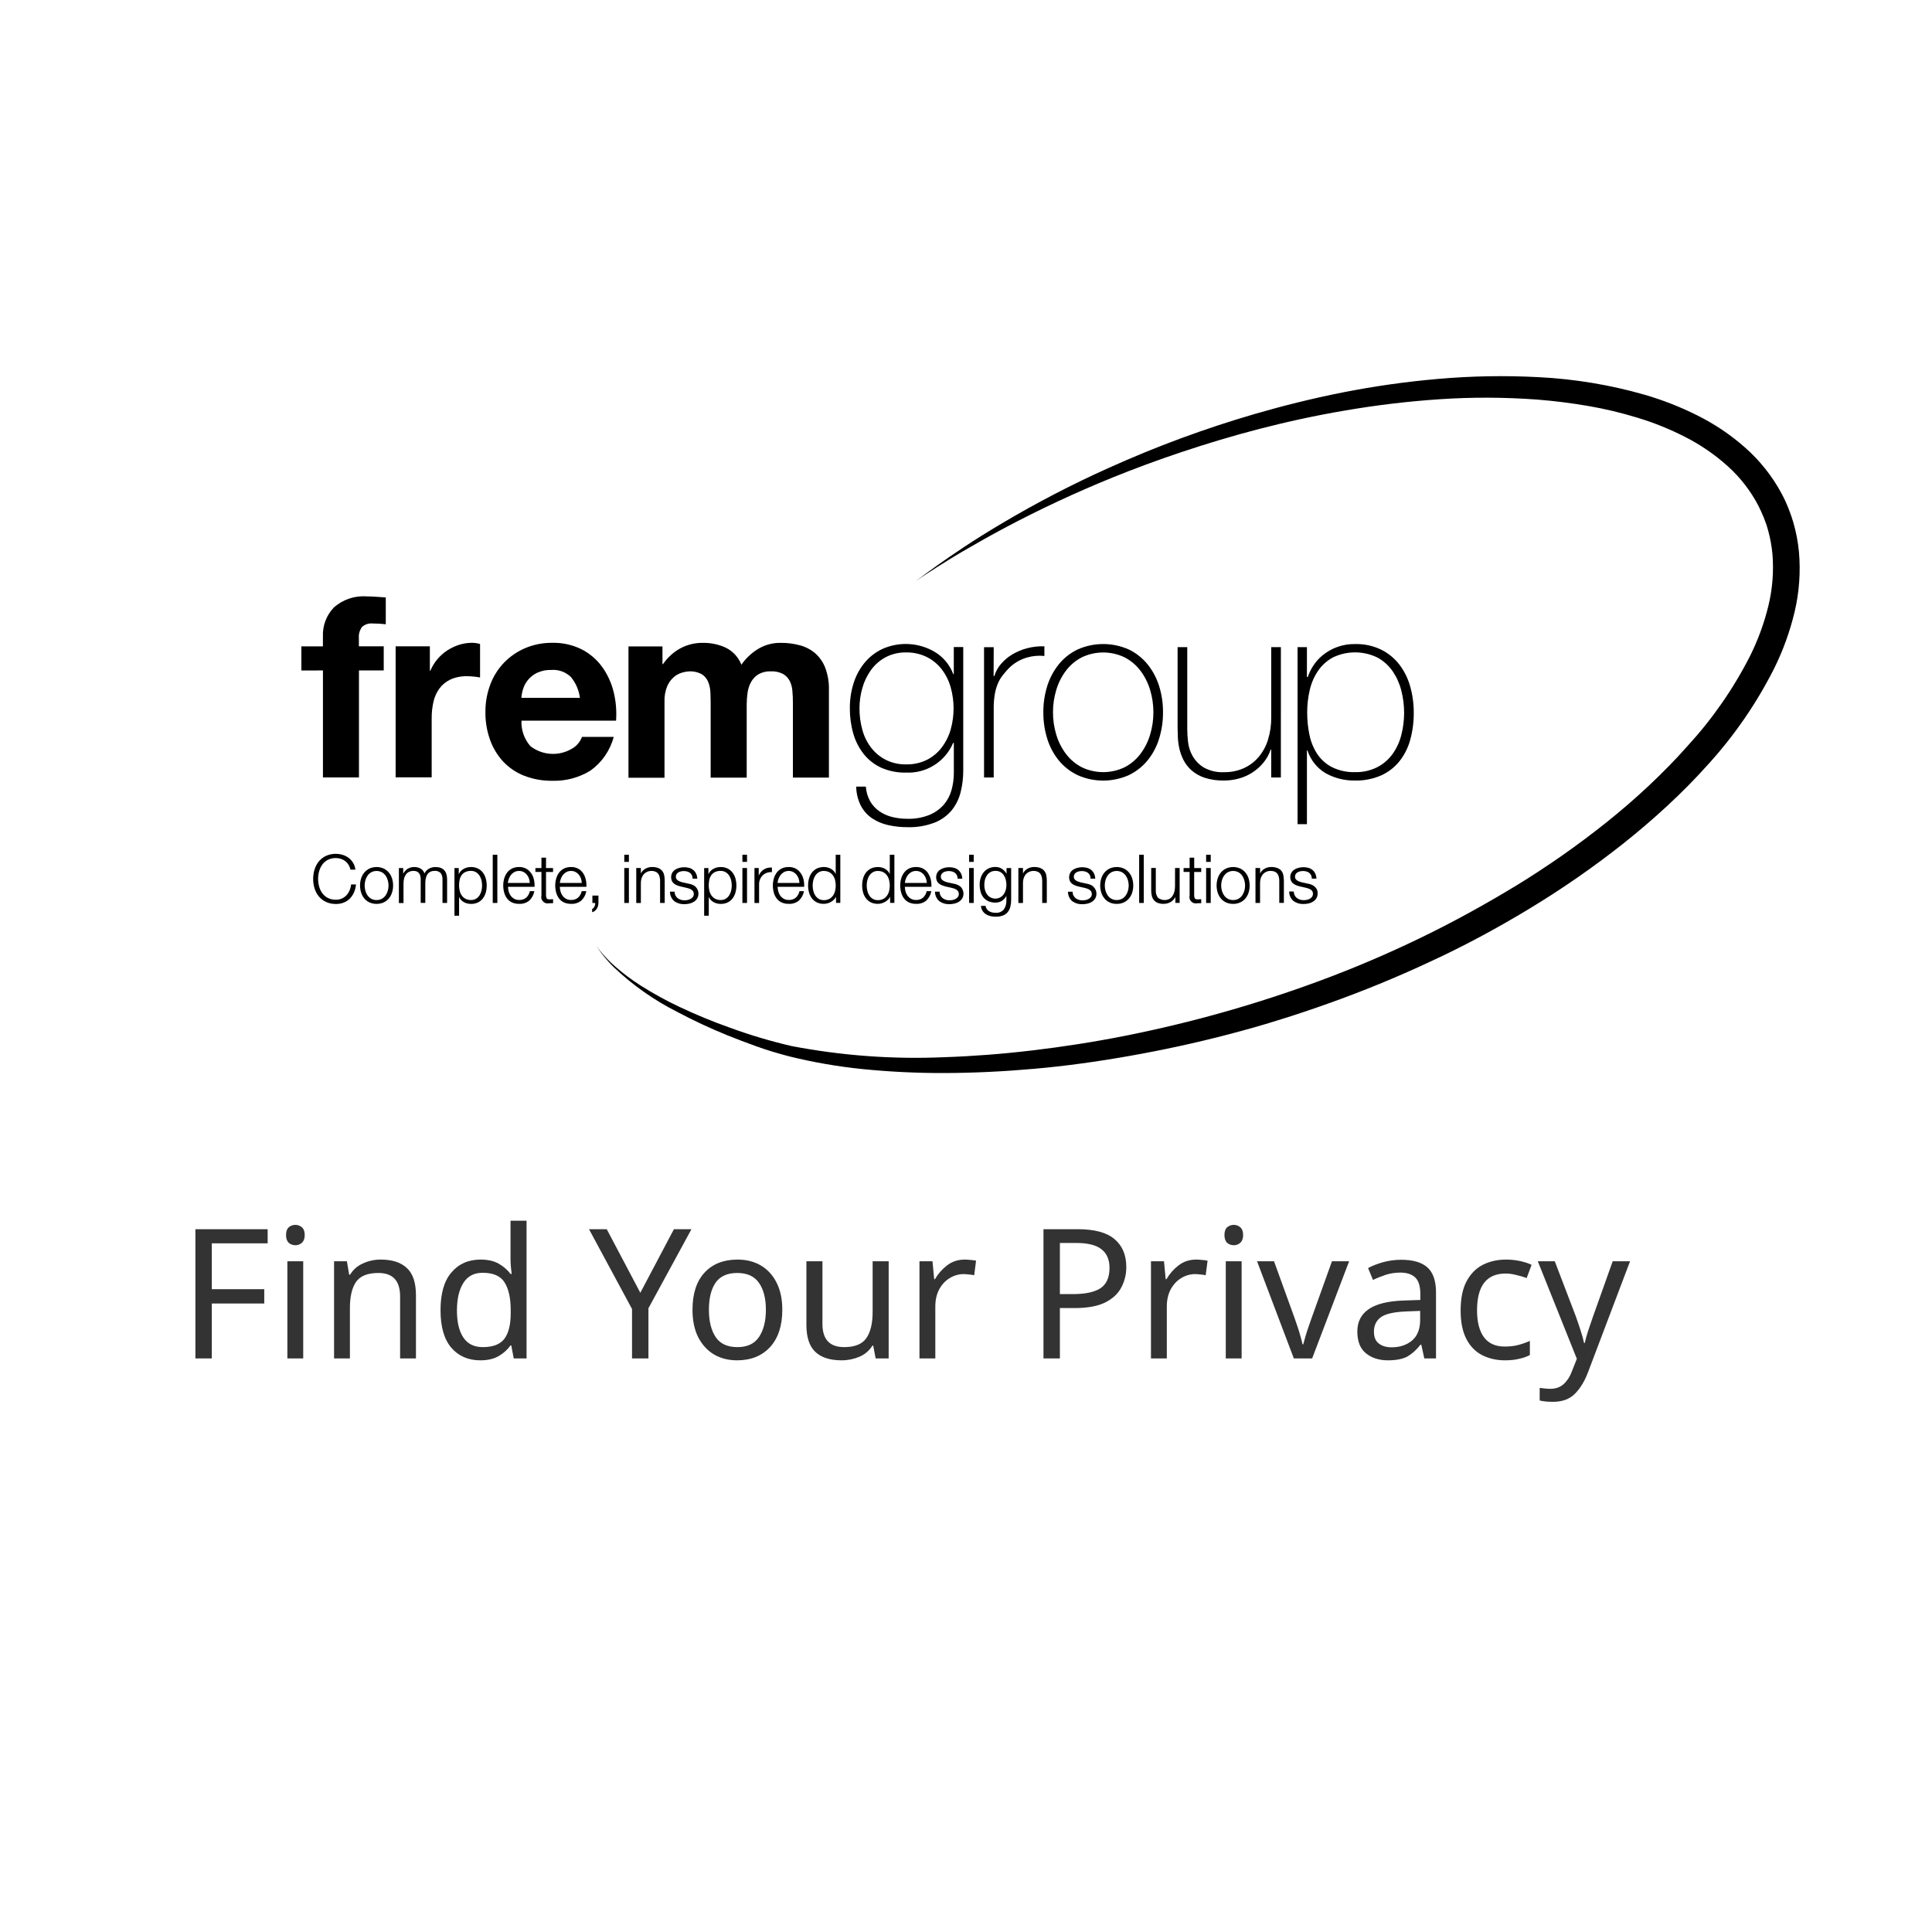
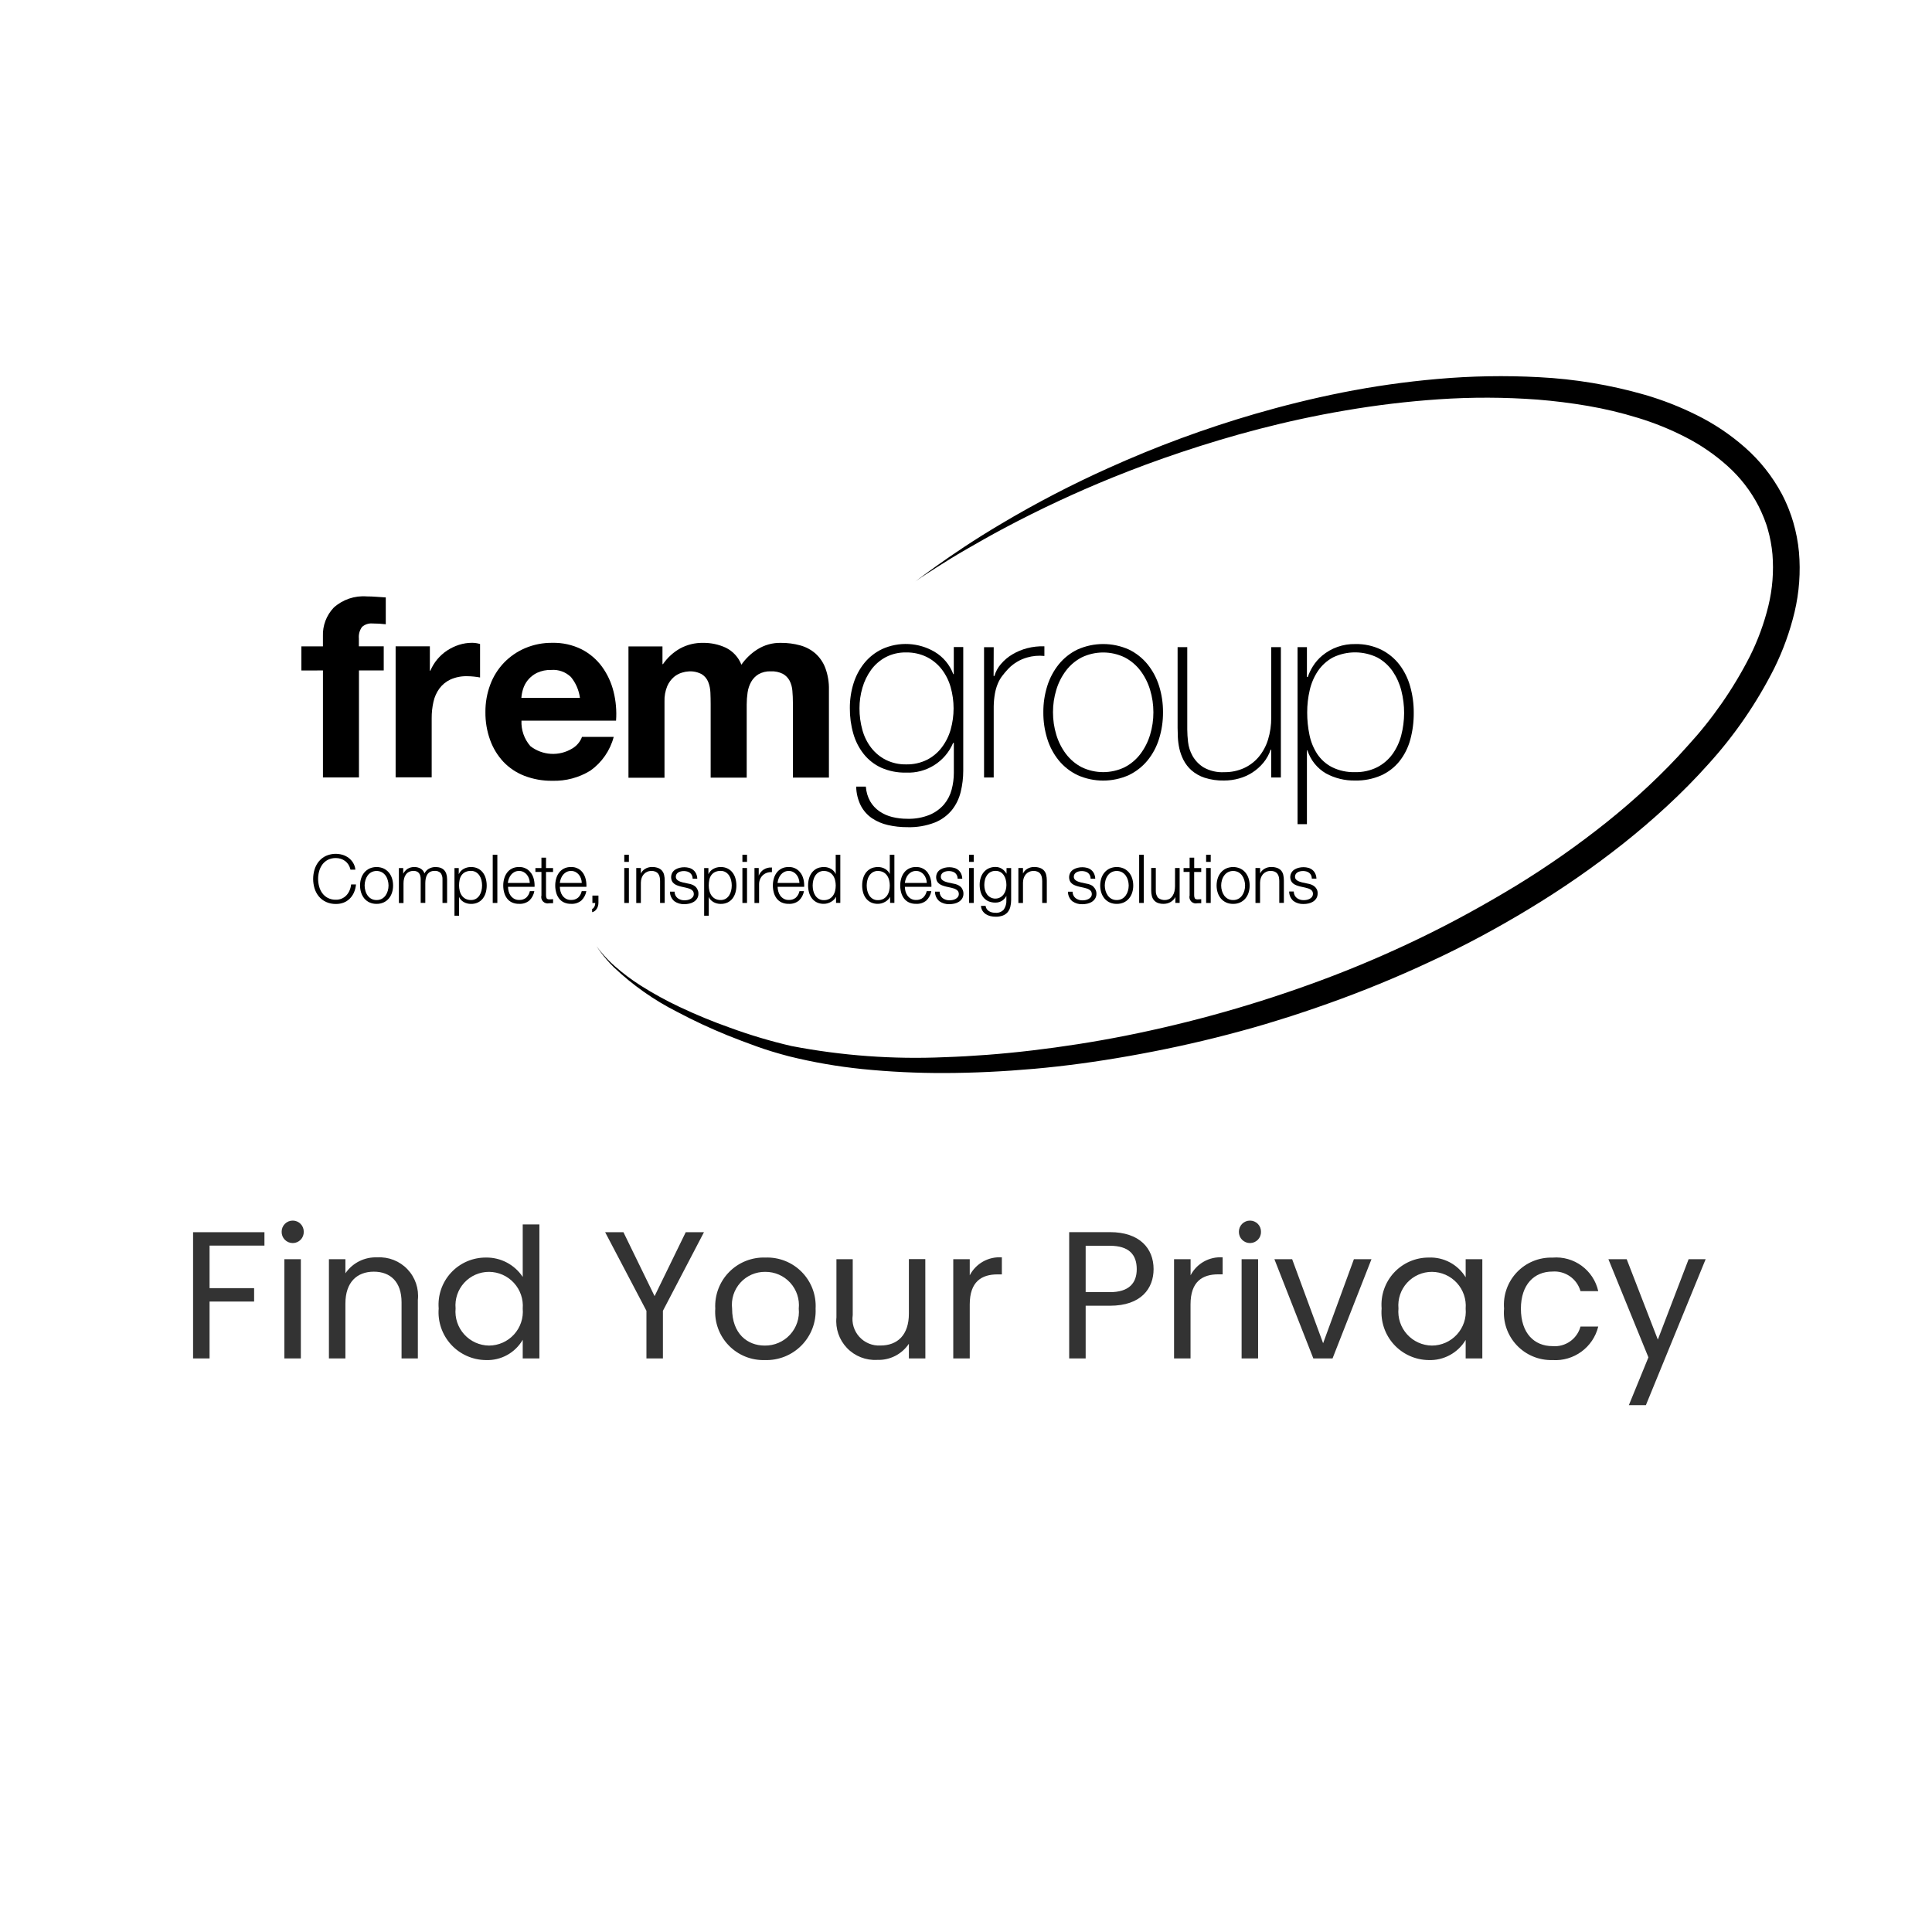
<svg xmlns="http://www.w3.org/2000/svg" width="160" height="160" viewBox="0 0 160 160">
  <g id="fremgroup" transform="translate(-9448 2986)">
    <rect id="Rectangle_456" data-name="Rectangle 456" width="160" height="160" transform="translate(9448 -2986)" fill="none" />
    <g id="Layer_1" transform="translate(9472.959 -2954.846)">
      <g id="Group_41" data-name="Group 41" transform="translate(0.972 39.554)">
        <path id="Path_27" data-name="Path 27" d="M29.8,271.488a1.648,1.648,0,0,1-.129.491,1.367,1.367,0,0,1-.258.4,1.156,1.156,0,0,1-.87.366,1.416,1.416,0,0,1-.669-.147,1.34,1.34,0,0,1-.458-.392,1.66,1.66,0,0,1-.263-.555,2.379,2.379,0,0,1,0-1.265,1.744,1.744,0,0,1,.263-.553,1.339,1.339,0,0,1,.458-.392,1.418,1.418,0,0,1,.669-.147,1.307,1.307,0,0,1,.409.065,1.21,1.21,0,0,1,.357.184,1.1,1.1,0,0,1,.274.3,1.276,1.276,0,0,1,.162.4v.013h.407v-.017a1.348,1.348,0,0,0-.189-.555,1.47,1.47,0,0,0-.371-.407,1.623,1.623,0,0,0-.493-.249,2,2,0,0,0-1.382.087,1.7,1.7,0,0,0-.591.46,1.984,1.984,0,0,0-.352.662,2.7,2.7,0,0,0,0,1.574,1.939,1.939,0,0,0,.352.659,1.712,1.712,0,0,0,.591.456,1.906,1.906,0,0,0,.826.171,1.751,1.751,0,0,0,.64-.112,1.5,1.5,0,0,0,.5-.323,1.648,1.648,0,0,0,.347-.5,2.152,2.152,0,0,0,.173-.664v-.017h-.4Z" transform="translate(-26.654 -268.942)" />
        <path id="Path_28" data-name="Path 28" d="M53.553,276.315a1.292,1.292,0,0,0-.43-.332,1.453,1.453,0,0,0-1.173,0,1.292,1.292,0,0,0-.43.332,1.422,1.422,0,0,0-.263.485,1.888,1.888,0,0,0-.089.589,1.938,1.938,0,0,0,.089.589,1.476,1.476,0,0,0,.263.485,1.243,1.243,0,0,0,.43.328,1.358,1.358,0,0,0,.586.12,1.379,1.379,0,0,0,.586-.12,1.242,1.242,0,0,0,.43-.328,1.421,1.421,0,0,0,.263-.485,1.89,1.89,0,0,0,.089-.589,1.94,1.94,0,0,0-.089-.589,1.449,1.449,0,0,0-.262-.485Zm-1.016,2.279a.88.88,0,0,1-.431-.1.946.946,0,0,1-.309-.273,1.215,1.215,0,0,1-.185-.388,1.6,1.6,0,0,1-.065-.442,1.553,1.553,0,0,1,.065-.442,1.25,1.25,0,0,1,.185-.388.931.931,0,0,1,.309-.273.953.953,0,0,1,.862,0,.965.965,0,0,1,.309.273,1.215,1.215,0,0,1,.185.388,1.614,1.614,0,0,1,.065.442,1.552,1.552,0,0,1-.065.442,1.249,1.249,0,0,1-.185.388.946.946,0,0,1-.309.273A.885.885,0,0,1,52.537,278.594Z" transform="translate(-47.281 -274.764)" />
        <path id="Path_29" data-name="Path 29" d="M74.482,275.86a1.1,1.1,0,0,0-.54.141.886.886,0,0,0-.366.392.688.688,0,0,0-.3-.392,1,1,0,0,0-.522-.141,1.034,1.034,0,0,0-.582.152,1.119,1.119,0,0,0-.355.4v-.466H71.46v2.894h.382V277.22a1.642,1.642,0,0,1,.049-.416.96.96,0,0,1,.151-.328.7.7,0,0,1,.259-.217.856.856,0,0,1,.379-.079.653.653,0,0,1,.276.054.457.457,0,0,1,.179.147.626.626,0,0,1,.1.222,1.162,1.162,0,0,1,.03.271v1.957h.382v-1.636a2.005,2.005,0,0,1,.036-.382.982.982,0,0,1,.122-.323.647.647,0,0,1,.233-.225.74.74,0,0,1,.369-.084.63.63,0,0,1,.517.181.84.84,0,0,1,.146.531v1.939h.382v-1.957C75.447,276.2,75.122,275.86,74.482,275.86Z" transform="translate(-64.356 -274.764)" />
        <path id="Path_30" data-name="Path 30" d="M102.852,276.318a1.2,1.2,0,0,0-.407-.334,1.261,1.261,0,0,0-.575-.123,1.212,1.212,0,0,0-.632.166.943.943,0,0,0-.383.427v-.509H100.5v3.948h.382v-1.557a.9.9,0,0,0,.141.227.942.942,0,0,0,.239.194,1.114,1.114,0,0,0,.293.119,1.26,1.26,0,0,0,.314.039,1.3,1.3,0,0,0,.575-.12,1.153,1.153,0,0,0,.407-.331,1.437,1.437,0,0,0,.241-.488,2.137,2.137,0,0,0,.078-.582,2.181,2.181,0,0,0-.078-.582A1.415,1.415,0,0,0,102.852,276.318Zm-.984,2.275a.941.941,0,0,1-.461-.106.916.916,0,0,1-.306-.276,1.163,1.163,0,0,1-.169-.388,1.864,1.864,0,0,1-.052-.438,2.288,2.288,0,0,1,.046-.463,1.024,1.024,0,0,1,.162-.382.844.844,0,0,1,.3-.259,1.041,1.041,0,0,1,.476-.1.792.792,0,0,1,.418.106.917.917,0,0,1,.287.276,1.213,1.213,0,0,1,.165.388,1.854,1.854,0,0,1,0,.875,1.213,1.213,0,0,1-.165.388.917.917,0,0,1-.287.276A.8.8,0,0,1,101.867,278.594Z" transform="translate(-88.794 -274.765)" />
        <rect id="Rectangle_445" data-name="Rectangle 445" width="0.382" height="3.992" transform="translate(14.875 0.079)" />
        <path id="Path_31" data-name="Path 31" d="M128.307,276.368a1.152,1.152,0,0,0-1-.509,1.267,1.267,0,0,0-.593.129,1.164,1.164,0,0,0-.407.348,1.5,1.5,0,0,0-.233.49,2.083,2.083,0,0,0-.076.56,2.178,2.178,0,0,0,.076.582,1.452,1.452,0,0,0,.233.488,1.1,1.1,0,0,0,.407.332,1.345,1.345,0,0,0,.593.12,1.228,1.228,0,0,0,.851-.271,1.418,1.418,0,0,0,.412-.763l0-.019H128.2v.013a1.034,1.034,0,0,1-.295.525.84.84,0,0,1-.588.194.806.806,0,0,1-.418-.1.952.952,0,0,1-.288-.258,1.061,1.061,0,0,1-.166-.358,1.555,1.555,0,0,1-.052-.371h2.2v-.016a2.263,2.263,0,0,0-.056-.595,1.517,1.517,0,0,0-.222-.517Zm-1-.184a.8.8,0,0,1,.369.084.871.871,0,0,1,.277.224,1.015,1.015,0,0,1,.178.323,1.258,1.258,0,0,1,.065.361h-1.818a1.556,1.556,0,0,1,.089-.358,1.15,1.15,0,0,1,.183-.323.905.905,0,0,1,.277-.224.824.824,0,0,1,.377-.087Z" transform="translate(-110.253 -274.764)" />
        <path id="Path_32" data-name="Path 32" d="M143.681,270.96H143.3v.861h-.5v.323h.5v1.939a.532.532,0,0,0,.637.655,1.281,1.281,0,0,0,.157-.006,1.219,1.219,0,0,1,.154,0h.016V274.4h-.017a2.662,2.662,0,0,1-.3.017c-.119-.006-.194-.039-.222-.1a.614.614,0,0,1-.046-.258v-1.914h.582v-.323h-.582Z" transform="translate(-124.391 -270.641)" />
        <path id="Path_33" data-name="Path 33" d="M155.477,276.368a1.152,1.152,0,0,0-1-.509,1.266,1.266,0,0,0-.593.129,1.162,1.162,0,0,0-.407.348,1.5,1.5,0,0,0-.233.49,2.079,2.079,0,0,0-.076.56,2.182,2.182,0,0,0,.076.582,1.45,1.45,0,0,0,.233.488,1.1,1.1,0,0,0,.407.332,1.344,1.344,0,0,0,.593.12,1.228,1.228,0,0,0,.851-.271,1.419,1.419,0,0,0,.412-.763l0-.019h-.382v.013a1.034,1.034,0,0,1-.295.525.84.84,0,0,1-.588.194.806.806,0,0,1-.418-.1.953.953,0,0,1-.288-.258,1.063,1.063,0,0,1-.166-.358,1.56,1.56,0,0,1-.052-.371h2.2v-.016a2.258,2.258,0,0,0-.055-.595A1.583,1.583,0,0,0,155.477,276.368Zm-1-.184a.8.8,0,0,1,.369.084.871.871,0,0,1,.277.224,1.016,1.016,0,0,1,.178.323,1.258,1.258,0,0,1,.065.361h-1.818a1.56,1.56,0,0,1,.089-.358,1.152,1.152,0,0,1,.184-.323.905.905,0,0,1,.277-.224.82.82,0,0,1,.38-.087Z" transform="translate(-133.117 -274.764)" />
        <path id="Path_34" data-name="Path 34" d="M172.488,291.36h.234a.58.58,0,0,1-.01.123.655.655,0,0,1-.046.152.621.621,0,0,1-.081.133.233.233,0,0,1-.109.078h-.011v.271l.021,0a.584.584,0,0,0,.22-.114.721.721,0,0,0,.155-.184.865.865,0,0,0,.094-.227,1,1,0,0,0,.032-.246v-.6h-.5v.618Z" transform="translate(-149.358 -287.286)" />
        <rect id="Rectangle_446" data-name="Rectangle 446" width="0.382" height="2.894" transform="translate(25.769 1.177)" />
        <rect id="Rectangle_447" data-name="Rectangle 447" width="0.382" height="0.591" transform="translate(25.769 0.079)" />
        <path id="Path_35" data-name="Path 35" d="M197.641,276.152a.812.812,0,0,0-.332-.224,1.431,1.431,0,0,0-.507-.079,1.067,1.067,0,0,0-.569.16.868.868,0,0,0-.343.381v-.456h-.382v2.894h.382v-1.685a1.273,1.273,0,0,1,.065-.388.936.936,0,0,1,.175-.306.809.809,0,0,1,.273-.2.87.87,0,0,1,.368-.073.819.819,0,0,1,.346.065.552.552,0,0,1,.218.178.729.729,0,0,1,.114.268,1.615,1.615,0,0,1,.033.337v1.8h.382v-1.857a1.977,1.977,0,0,0-.05-.464.828.828,0,0,0-.176-.351Z" transform="translate(-168.747 -274.756)" />
        <path id="Path_36" data-name="Path 36" d="M215.23,277.5a1.018,1.018,0,0,0-.265-.155,1.3,1.3,0,0,0-.3-.081l-.466-.1c-.059-.014-.124-.035-.194-.059a.917.917,0,0,1-.19-.09.493.493,0,0,1-.143-.129.315.315,0,0,1-.056-.187.4.4,0,0,1,.059-.225.461.461,0,0,1,.155-.147.7.7,0,0,1,.214-.081,1.089,1.089,0,0,1,.512.011.673.673,0,0,1,.23.111.549.549,0,0,1,.158.194.64.64,0,0,1,.065.274v.016h.382v-.016a1.04,1.04,0,0,0-.1-.41.871.871,0,0,0-.228-.293.916.916,0,0,0-.333-.174,1.581,1.581,0,0,0-.791-.011,1.208,1.208,0,0,0-.352.141.778.778,0,0,0-.259.255.793.793,0,0,0-.036.7.607.607,0,0,0,.172.215.961.961,0,0,0,.259.146,2.507,2.507,0,0,0,.318.1l.449.1q.116.028.228.065a.85.85,0,0,1,.2.1.437.437,0,0,1,.136.14.385.385,0,0,1,.05.206.4.4,0,0,1-.071.242.573.573,0,0,1-.187.165.842.842,0,0,1-.247.092,1.359,1.359,0,0,1-.259.027.925.925,0,0,1-.575-.178.68.68,0,0,1-.252-.523v-.014h-.382v.017a1.034,1.034,0,0,0,.364.776,1.339,1.339,0,0,0,.827.242,1.917,1.917,0,0,0,.409-.045,1.147,1.147,0,0,0,.374-.149.875.875,0,0,0,.274-.271.736.736,0,0,0,.108-.406.712.712,0,0,0-.074-.334A.671.671,0,0,0,215.23,277.5Z" transform="translate(-183.578 -274.791)" />
        <path id="Path_37" data-name="Path 37" d="M233.322,276.318a1.2,1.2,0,0,0-.407-.334,1.261,1.261,0,0,0-.575-.123,1.212,1.212,0,0,0-.632.166.945.945,0,0,0-.383.427v-.509h-.353v3.948h.382v-1.557a.894.894,0,0,0,.141.227.943.943,0,0,0,.239.194,1.116,1.116,0,0,0,.293.119,1.26,1.26,0,0,0,.314.039,1.3,1.3,0,0,0,.575-.12,1.15,1.15,0,0,0,.407-.331,1.431,1.431,0,0,0,.241-.488,2.141,2.141,0,0,0,.078-.582,2.178,2.178,0,0,0-.078-.582A1.415,1.415,0,0,0,233.322,276.318Zm-.982,2.275a.941.941,0,0,1-.461-.106.918.918,0,0,1-.306-.276,1.169,1.169,0,0,1-.169-.388,1.862,1.862,0,0,1-.052-.438,2.287,2.287,0,0,1,.046-.463,1.024,1.024,0,0,1,.161-.382.843.843,0,0,1,.3-.259,1.041,1.041,0,0,1,.476-.1.792.792,0,0,1,.418.106.915.915,0,0,1,.287.276,1.214,1.214,0,0,1,.165.388,1.853,1.853,0,0,1,0,.875,1.213,1.213,0,0,1-.165.388.915.915,0,0,1-.287.276A.8.8,0,0,1,232.34,278.594Z" transform="translate(-198.588 -274.765)" />
        <rect id="Rectangle_448" data-name="Rectangle 448" width="0.382" height="0.591" transform="translate(35.552 0.079)" />
        <rect id="Rectangle_449" data-name="Rectangle 449" width="0.382" height="2.894" transform="translate(35.552 1.177)" />
        <path id="Path_38" data-name="Path 38" d="M258.033,276.3a1.105,1.105,0,0,0-.4.5v-.632h-.353v2.894h.382v-1.541a1.085,1.085,0,0,1,.076-.412.945.945,0,0,1,.545-.536,1.053,1.053,0,0,1,.426-.065h.016v-.382h-.016a1.089,1.089,0,0,0-.677.176Z" transform="translate(-220.729 -274.99)" />
        <path id="Path_39" data-name="Path 39" d="M269.207,276.368a1.152,1.152,0,0,0-1-.509,1.268,1.268,0,0,0-.593.129,1.164,1.164,0,0,0-.407.348,1.506,1.506,0,0,0-.233.49,2.087,2.087,0,0,0-.076.56,2.178,2.178,0,0,0,.076.582,1.45,1.45,0,0,0,.233.488,1.1,1.1,0,0,0,.407.332,1.344,1.344,0,0,0,.593.12,1.228,1.228,0,0,0,.851-.271,1.418,1.418,0,0,0,.412-.763l0-.019H269.1v.013a1.034,1.034,0,0,1-.295.525.84.84,0,0,1-.588.194.807.807,0,0,1-.418-.1.952.952,0,0,1-.288-.258,1.059,1.059,0,0,1-.166-.358,1.545,1.545,0,0,1-.052-.371h2.2v-.016a2.249,2.249,0,0,0-.056-.595,1.515,1.515,0,0,0-.224-.518Zm-1-.184a.8.8,0,0,1,.369.084.872.872,0,0,1,.277.224,1.016,1.016,0,0,1,.178.323,1.251,1.251,0,0,1,.068.361h-1.815a1.564,1.564,0,0,1,.089-.358,1.148,1.148,0,0,1,.184-.323.9.9,0,0,1,.277-.224.816.816,0,0,1,.374-.087Z" transform="translate(-228.824 -274.764)" />
        <path id="Path_40" data-name="Path 40" d="M287.588,271.052a.894.894,0,0,0-.141-.227,1,1,0,0,0-.239-.2,1.061,1.061,0,0,0-.29-.12,1.357,1.357,0,0,0-.893.084,1.2,1.2,0,0,0-.407.334,1.437,1.437,0,0,0-.241.488,2.14,2.14,0,0,0-.078.582,2.21,2.21,0,0,0,.078.582,1.437,1.437,0,0,0,.241.488,1.154,1.154,0,0,0,.407.332,1.282,1.282,0,0,0,.575.12,1.158,1.158,0,0,0,.317-.045,1.336,1.336,0,0,0,.3-.129,1.094,1.094,0,0,0,.25-.2.837.837,0,0,0,.147-.215v.509h.354V269.45h-.382Zm-.987-.258a.941.941,0,0,1,.461.106.915.915,0,0,1,.306.276,1.161,1.161,0,0,1,.169.388,1.858,1.858,0,0,1,0,.875,1.151,1.151,0,0,1-.169.388.917.917,0,0,1-.306.276.936.936,0,0,1-.461.106.793.793,0,0,1-.418-.106.917.917,0,0,1-.287-.276,1.219,1.219,0,0,1-.165-.388,1.863,1.863,0,0,1,0-.875,1.229,1.229,0,0,1,.165-.388.914.914,0,0,1,.287-.276.807.807,0,0,1,.418-.109Z" transform="translate(-244.308 -269.371)" />
        <path id="Path_41" data-name="Path 41" d="M315.838,271.052a.9.9,0,0,0-.141-.227,1,1,0,0,0-.239-.2,1.056,1.056,0,0,0-.29-.12,1.357,1.357,0,0,0-.892.084,1.2,1.2,0,0,0-.407.334,1.435,1.435,0,0,0-.241.488,2.124,2.124,0,0,0-.077.582,2.2,2.2,0,0,0,.077.582,1.435,1.435,0,0,0,.241.488,1.151,1.151,0,0,0,.407.332,1.282,1.282,0,0,0,.575.12,1.158,1.158,0,0,0,.317-.045,1.332,1.332,0,0,0,.3-.129,1.091,1.091,0,0,0,.25-.2.841.841,0,0,0,.147-.215v.509h.354V269.45h-.382v1.6Zm-.989-.258a.941.941,0,0,1,.462.106.915.915,0,0,1,.305.276,1.158,1.158,0,0,1,.17.388,1.863,1.863,0,0,1,0,.875,1.148,1.148,0,0,1-.17.388.916.916,0,0,1-.305.276.937.937,0,0,1-.462.106.793.793,0,0,1-.418-.106.919.919,0,0,1-.287-.276,1.219,1.219,0,0,1-.165-.388,1.859,1.859,0,0,1,0-.875,1.225,1.225,0,0,1,.165-.388.919.919,0,0,1,.287-.276.807.807,0,0,1,.418-.109Z" transform="translate(-268.081 -269.371)" />
        <path id="Path_42" data-name="Path 42" d="M335.767,276.368a1.152,1.152,0,0,0-1-.509,1.267,1.267,0,0,0-.593.129,1.164,1.164,0,0,0-.407.348,1.51,1.51,0,0,0-.233.49,2.087,2.087,0,0,0-.076.56,2.179,2.179,0,0,0,.076.582,1.461,1.461,0,0,0,.233.488,1.1,1.1,0,0,0,.407.332,1.345,1.345,0,0,0,.593.12,1.228,1.228,0,0,0,.851-.271,1.418,1.418,0,0,0,.412-.763l0-.019h-.382v.013a1.032,1.032,0,0,1-.295.525.839.839,0,0,1-.588.194.807.807,0,0,1-.418-.1.955.955,0,0,1-.288-.258,1.059,1.059,0,0,1-.166-.358,1.554,1.554,0,0,1-.052-.371h2.2v-.016a2.257,2.257,0,0,0-.055-.595,1.522,1.522,0,0,0-.226-.517Zm-1-.184a.8.8,0,0,1,.369.084.873.873,0,0,1,.277.224,1.013,1.013,0,0,1,.178.323,1.251,1.251,0,0,1,.068.361h-1.818a1.555,1.555,0,0,1,.089-.358,1.155,1.155,0,0,1,.183-.323.908.908,0,0,1,.277-.224A.814.814,0,0,1,334.771,276.185Z" transform="translate(-284.836 -274.764)" />
        <path id="Path_43" data-name="Path 43" d="M353.71,277.5a1.016,1.016,0,0,0-.265-.155,1.292,1.292,0,0,0-.3-.081l-.466-.1c-.059-.014-.123-.035-.194-.059a.921.921,0,0,1-.19-.09.491.491,0,0,1-.143-.129.314.314,0,0,1-.056-.187.4.4,0,0,1,.059-.225.46.46,0,0,1,.155-.147.7.7,0,0,1,.214-.081,1.089,1.089,0,0,1,.512.011.674.674,0,0,1,.23.111.553.553,0,0,1,.158.194.644.644,0,0,1,.065.274v.016h.382v-.016a1.047,1.047,0,0,0-.1-.41.872.872,0,0,0-.228-.293.918.918,0,0,0-.333-.174,1.583,1.583,0,0,0-.791-.011,1.211,1.211,0,0,0-.351.141.783.783,0,0,0-.259.255.793.793,0,0,0-.036.7.6.6,0,0,0,.173.215.954.954,0,0,0,.258.146,2.509,2.509,0,0,0,.318.1l.449.1q.116.028.228.065a.839.839,0,0,1,.2.1.442.442,0,0,1,.137.14.391.391,0,0,1,.05.206.4.4,0,0,1-.071.242.571.571,0,0,1-.187.165.84.84,0,0,1-.248.092,1.356,1.356,0,0,1-.258.027.924.924,0,0,1-.575-.178.679.679,0,0,1-.252-.523v-.014h-.382v.017a1.034,1.034,0,0,0,.364.776,1.339,1.339,0,0,0,.827.242,1.92,1.92,0,0,0,.409-.045,1.148,1.148,0,0,0,.374-.149.882.882,0,0,0,.274-.271.74.74,0,0,0,.108-.406.715.715,0,0,0-.074-.334A.655.655,0,0,0,353.71,277.5Z" transform="translate(-300.112 -274.791)" />
        <rect id="Rectangle_450" data-name="Rectangle 450" width="0.382" height="2.894" transform="translate(54.327 1.177)" />
        <rect id="Rectangle_451" data-name="Rectangle 451" width="0.382" height="0.591" transform="translate(54.327 0.079)" />
        <path id="Path_44" data-name="Path 44" d="M377.165,276.4a.9.9,0,0,0-.125-.184,1.136,1.136,0,0,0-.211-.189,1,1,0,0,0-.258-.129,1.017,1.017,0,0,0-.308-.045,1.289,1.289,0,0,0-.56.116,1.171,1.171,0,0,0-.41.315,1.392,1.392,0,0,0-.252.466,1.821,1.821,0,0,0-.087.563,2.193,2.193,0,0,0,.073.582,1.272,1.272,0,0,0,.233.474,1.125,1.125,0,0,0,.407.319,1.415,1.415,0,0,0,.595.116.986.986,0,0,0,.561-.163,1.024,1.024,0,0,0,.343-.395v.342a1.271,1.271,0,0,1-.212.789.828.828,0,0,1-.693.271,1.253,1.253,0,0,1-.279-.03.873.873,0,0,1-.247-.1.61.61,0,0,1-.189-.171.6.6,0,0,1-.1-.259v-.013h-.381v.017a.825.825,0,0,0,.129.4.945.945,0,0,0,.276.274,1.2,1.2,0,0,0,.374.157,1.8,1.8,0,0,0,.425.05,1.642,1.642,0,0,0,.6-.095.98.98,0,0,0,.4-.276,1.115,1.115,0,0,0,.222-.439,2.224,2.224,0,0,0,.07-.575v-2.645h-.382v.452Zm-.9,2.074a.845.845,0,0,1-.414-.1.882.882,0,0,1-.288-.25,1.071,1.071,0,0,1-.169-.358,1.605,1.605,0,0,1-.056-.417,1.786,1.786,0,0,1,.052-.431,1.115,1.115,0,0,1,.166-.374.887.887,0,0,1,.288-.265.832.832,0,0,1,.42-.1.8.8,0,0,1,.417.1.853.853,0,0,1,.281.273,1.212,1.212,0,0,1,.158.377,1.808,1.808,0,0,1,.049.418,1.536,1.536,0,0,1-.057.417,1.1,1.1,0,0,1-.172.358.9.9,0,0,1-.284.25.8.8,0,0,1-.392.1Z" transform="translate(-319.753 -274.763)" />
        <path id="Path_45" data-name="Path 45" d="M397.321,276.152a.811.811,0,0,0-.331-.224,1.432,1.432,0,0,0-.507-.079,1.067,1.067,0,0,0-.569.16.87.87,0,0,0-.342.381v-.456h-.382v2.894h.382v-1.685a1.262,1.262,0,0,1,.065-.388.938.938,0,0,1,.174-.306.81.81,0,0,1,.273-.2.87.87,0,0,1,.367-.073.819.819,0,0,1,.346.065.55.55,0,0,1,.219.178.724.724,0,0,1,.115.27,1.61,1.61,0,0,1,.033.337v1.8h.381v-1.857a2,2,0,0,0-.05-.465.819.819,0,0,0-.175-.352Z" transform="translate(-336.784 -274.756)" />
        <path id="Path_46" data-name="Path 46" d="M423.229,277.5a1,1,0,0,0-.265-.155,1.291,1.291,0,0,0-.3-.081l-.466-.1a2.014,2.014,0,0,1-.194-.059.932.932,0,0,1-.194-.09.493.493,0,0,1-.143-.129.316.316,0,0,1-.056-.187.419.419,0,0,1,.059-.225.481.481,0,0,1,.155-.147.694.694,0,0,1,.214-.081,1.088,1.088,0,0,1,.512.011.673.673,0,0,1,.23.111.549.549,0,0,1,.158.194.642.642,0,0,1,.065.274v.016h.382v-.016a1.081,1.081,0,0,0-.1-.41.869.869,0,0,0-.228-.293.916.916,0,0,0-.333-.174,1.582,1.582,0,0,0-.791-.011,1.21,1.21,0,0,0-.351.141.775.775,0,0,0-.259.259.792.792,0,0,0-.036.7.607.607,0,0,0,.172.215.961.961,0,0,0,.259.146,2.326,2.326,0,0,0,.318.1l.449.1c.078.019.153.04.228.065a.84.84,0,0,1,.2.1.418.418,0,0,1,.136.14.389.389,0,0,1,.051.206.4.4,0,0,1-.071.242.569.569,0,0,1-.187.165.837.837,0,0,1-.247.092,1.359,1.359,0,0,1-.259.027.924.924,0,0,1-.575-.178.68.68,0,0,1-.253-.523v-.014h-.382v.017a1.033,1.033,0,0,0,.365.776,1.338,1.338,0,0,0,.827.242,1.924,1.924,0,0,0,.409-.045,1.149,1.149,0,0,0,.374-.149.876.876,0,0,0,.274-.271.74.74,0,0,0,.108-.406.715.715,0,0,0-.075-.334.655.655,0,0,0-.186-.246Z" transform="translate(-358.614 -274.791)" />
        <path id="Path_47" data-name="Path 47" d="M440.345,276.315a1.3,1.3,0,0,0-.43-.332,1.453,1.453,0,0,0-1.173,0,1.292,1.292,0,0,0-.43.332,1.422,1.422,0,0,0-.263.485,1.974,1.974,0,0,0,0,1.179,1.455,1.455,0,0,0,.263.485,1.244,1.244,0,0,0,.43.328,1.357,1.357,0,0,0,.586.12,1.379,1.379,0,0,0,.586-.12,1.24,1.24,0,0,0,.43-.328,1.415,1.415,0,0,0,.263-.485,1.886,1.886,0,0,0,.089-.589,1.944,1.944,0,0,0-.089-.589A1.428,1.428,0,0,0,440.345,276.315Zm-1.016,2.279a.88.88,0,0,1-.431-.1.946.946,0,0,1-.309-.273,1.264,1.264,0,0,1-.187-.388,1.617,1.617,0,0,1-.064-.442,1.559,1.559,0,0,1,.064-.442,1.223,1.223,0,0,1,.187-.388.926.926,0,0,1,.309-.273.953.953,0,0,1,.862,0,.965.965,0,0,1,.309.273,1.253,1.253,0,0,1,.186.388,1.619,1.619,0,0,1,.065.442,1.561,1.561,0,0,1-.065.442,1.253,1.253,0,0,1-.186.388.934.934,0,0,1-.309.273A.884.884,0,0,1,439.329,278.594Z" transform="translate(-372.776 -274.764)" />
        <rect id="Rectangle_452" data-name="Rectangle 452" width="0.381" height="3.992" transform="translate(68.41 0.079)" />
        <path id="Path_48" data-name="Path 48" d="M466.566,277.9a1.87,1.87,0,0,1-.049.42,1.163,1.163,0,0,1-.154.364.812.812,0,0,1-.258.253.889.889,0,0,1-.954-.1.92.92,0,0,1-.176-.582v-1.879h-.381v1.874a1.772,1.772,0,0,0,.056.459.886.886,0,0,0,.178.344.806.806,0,0,0,.317.218,1.286,1.286,0,0,0,.469.076,1.163,1.163,0,0,0,.593-.155,1.015,1.015,0,0,0,.388-.41v.487h.354v-2.892h-.381Z" transform="translate(-395.187 -275.202)" />
        <path id="Path_49" data-name="Path 49" d="M482.419,270.96h-.381v.861h-.5v.323h.5v1.939a.532.532,0,0,0,.637.655,1.28,1.28,0,0,0,.157-.006,1.22,1.22,0,0,1,.154,0H483V274.4h-.017a2.663,2.663,0,0,1-.3.017c-.119-.006-.194-.041-.222-.1a.616.616,0,0,1-.046-.258v-1.914H483v-.323h-.582v-.859Z" transform="translate(-409.45 -270.641)" />
        <rect id="Rectangle_453" data-name="Rectangle 453" width="0.381" height="2.894" transform="translate(73.955 1.177)" />
        <rect id="Rectangle_454" data-name="Rectangle 454" width="0.381" height="0.591" transform="translate(73.955 0.079)" />
        <path id="Path_50" data-name="Path 50" d="M501.2,276.315a1.29,1.29,0,0,0-.43-.332,1.452,1.452,0,0,0-1.173,0,1.292,1.292,0,0,0-.43.332,1.421,1.421,0,0,0-.263.485,1.968,1.968,0,0,0,0,1.179,1.447,1.447,0,0,0,.263.485,1.243,1.243,0,0,0,.43.328,1.357,1.357,0,0,0,.586.12,1.379,1.379,0,0,0,.586-.12,1.24,1.24,0,0,0,.43-.328,1.423,1.423,0,0,0,.263-.485,1.886,1.886,0,0,0,.088-.589,1.921,1.921,0,0,0-.088-.589,1.482,1.482,0,0,0-.262-.485Zm-1.017,2.279a.88.88,0,0,1-.431-.1.941.941,0,0,1-.309-.273,1.246,1.246,0,0,1-.187-.388,1.6,1.6,0,0,1-.064-.442,1.546,1.546,0,0,1,.064-.442,1.216,1.216,0,0,1,.187-.388.929.929,0,0,1,.309-.273.954.954,0,0,1,.862,0,.964.964,0,0,1,.309.273,1.25,1.25,0,0,1,.185.388,1.6,1.6,0,0,1,.065.442,1.56,1.56,0,0,1-.064.442,1.261,1.261,0,0,1-.186.388.933.933,0,0,1-.309.273A.876.876,0,0,1,500.187,278.594Z" transform="translate(-423.991 -274.764)" />
        <path id="Path_51" data-name="Path 51" d="M521.233,276.152a.815.815,0,0,0-.332-.224,1.431,1.431,0,0,0-.507-.079,1.069,1.069,0,0,0-.569.16.871.871,0,0,0-.342.379v-.456H519.1v2.894h.38v-1.685a1.275,1.275,0,0,1,.065-.388.936.936,0,0,1,.174-.306.81.81,0,0,1,.273-.2.868.868,0,0,1,.367-.073.823.823,0,0,1,.346.065.549.549,0,0,1,.218.178.715.715,0,0,1,.115.268,1.631,1.631,0,0,1,.033.337v1.8h.381v-1.857a2.015,2.015,0,0,0-.05-.464A.821.821,0,0,0,521.233,276.152Z" transform="translate(-441.058 -274.756)" />
        <path id="Path_52" data-name="Path 52" d="M539,277.735a.758.758,0,0,0-.19-.238,1.006,1.006,0,0,0-.265-.155,1.292,1.292,0,0,0-.3-.081l-.466-.1a2,2,0,0,1-.194-.059.937.937,0,0,1-.194-.091.5.5,0,0,1-.143-.129.312.312,0,0,1-.055-.187.409.409,0,0,1,.059-.225.462.462,0,0,1,.155-.147.694.694,0,0,1,.214-.081,1.089,1.089,0,0,1,.512.011.678.678,0,0,1,.23.111.554.554,0,0,1,.158.194.641.641,0,0,1,.064.274v.016h.382v-.016a1.068,1.068,0,0,0-.1-.41.87.87,0,0,0-.228-.293.914.914,0,0,0-.333-.174,1.581,1.581,0,0,0-.791-.011,1.212,1.212,0,0,0-.352.141.738.738,0,0,0-.294.951.6.6,0,0,0,.172.215.965.965,0,0,0,.259.146,2.362,2.362,0,0,0,.318.1l.449.1c.078.019.153.041.228.065a.853.853,0,0,1,.2.095.424.424,0,0,1,.136.14.447.447,0,0,1-.021.449.57.57,0,0,1-.186.165.843.843,0,0,1-.248.092,1.355,1.355,0,0,1-.258.027.923.923,0,0,1-.575-.178.681.681,0,0,1-.252-.523v-.014h-.382v.017a1.036,1.036,0,0,0,.364.775,1.34,1.34,0,0,0,.828.242,1.926,1.926,0,0,0,.409-.045,1.148,1.148,0,0,0,.374-.149.877.877,0,0,0,.274-.271.743.743,0,0,0,.108-.406A.706.706,0,0,0,539,277.735Z" transform="translate(-455.877 -274.791)" />
      </g>
      <path id="Path_53" data-name="Path 53" d="M201.117,36.346l.463-.344c.152-.114.342-.253.569-.421l.792-.569c1.2-.851,2.986-2.084,5.364-3.485a86.769,86.769,0,0,1,8.832-4.585,91.657,91.657,0,0,1,12.131-4.477c2.281-.661,4.683-1.263,7.2-1.764a73.168,73.168,0,0,1,7.871-1.121,59.228,59.228,0,0,1,8.432-.149,38.862,38.862,0,0,1,8.759,1.459,25.68,25.68,0,0,1,4.31,1.688,18.3,18.3,0,0,1,3.968,2.659,13.761,13.761,0,0,1,3.065,3.862c.1.184.187.375.279.563s.166.388.25.577l.03.073s.034.081.038.1l.049.134.1.271.049.136.049.157.1.314a13.178,13.178,0,0,1,.477,2.484,15.684,15.684,0,0,1-.364,4.976,22.179,22.179,0,0,1-1.671,4.632,35.691,35.691,0,0,1-5.493,7.988c-1.071,1.2-2.206,2.341-3.381,3.43s-2.391,2.127-3.635,3.116a75.447,75.447,0,0,1-7.786,5.4q-2.009,1.219-4.063,2.319t-4.142,2.063c-2.775,1.3-5.591,2.45-8.379,3.444-.705.246-1.408.5-2.107.728l-1.048.346-1.048.328c-1.393.441-2.787.827-4.171,1.19-2.769.724-5.507,1.307-8.19,1.781s-5.309.834-7.86,1.059-5.027.343-7.405.35a65.978,65.978,0,0,1-6.816-.328,43.854,43.854,0,0,1-6.075-1.055c-.936-.246-1.848-.517-2.689-.823s-1.664-.61-2.434-.924a44.969,44.969,0,0,1-4.152-1.939,22.119,22.119,0,0,1-5.235-3.688,10.652,10.652,0,0,1-1.106-1.272c-.117-.151-.194-.274-.249-.354l-.083-.12.089.116c.06.076.141.194.266.339a10.626,10.626,0,0,0,1.163,1.2,17.246,17.246,0,0,0,2.158,1.616,29.533,29.533,0,0,0,3.2,1.757,44.794,44.794,0,0,0,4.184,1.724,42.99,42.99,0,0,0,5.089,1.515,54.439,54.439,0,0,0,12.666.924c2.336-.078,4.765-.263,7.269-.56s5.081-.693,7.707-1.214a105.812,105.812,0,0,0,16.181-4.58q4.124-1.528,8.171-3.48,2.025-.977,4.019-2.068t3.951-2.277A73.4,73.4,0,0,0,258.35,56.3c1.2-.962,2.37-1.967,3.49-3.019s2.2-2.147,3.22-3.3a33.43,33.43,0,0,0,5.18-7.453,19.957,19.957,0,0,0,1.521-4.155A13.466,13.466,0,0,0,272.1,34.1a11.2,11.2,0,0,0-.381-2.054l-.071-.238-.035-.119-.049-.136-.1-.271-.049-.136-.041-.1c-.129-.323-.276-.64-.431-.951a11.6,11.6,0,0,0-2.555-3.3,16.3,16.3,0,0,0-3.49-2.4,23.7,23.7,0,0,0-3.954-1.6,32.988,32.988,0,0,0-4.136-.986q-2.087-.357-4.171-.522a57.5,57.5,0,0,0-8.176-.025,76.054,76.054,0,0,0-7.724.924c-2.482.418-4.864.942-7.129,1.528s-4.413,1.241-6.441,1.917-3.932,1.387-5.694,2.1a95.631,95.631,0,0,0-8.952,4.179c-1.212.642-2.274,1.254-3.2,1.786s-1.694,1.014-2.316,1.409l-.821.525q-.355.227-.591.388Z" transform="translate(-150.271 -19.348)" />
      <g id="Group_42" data-name="Group 42" transform="translate(0 18.226)">
        <path id="Path_54" data-name="Path 54" d="M20.5,140.557v-1.995h1.784v-.84a3.254,3.254,0,0,1,.9-2.374,3.658,3.658,0,0,1,2.73-.924q.4,0,.8.032t.775.052v2.223a9.009,9.009,0,0,0-1.092-.065,1.145,1.145,0,0,0-.872.284,1.387,1.387,0,0,0-.263.956v.651h2.058v1.995H25.269v8.863H22.286v-8.859Z" transform="translate(-20.5 -134.412)" />
        <path id="Path_55" data-name="Path 55" d="M72.585,158.974v2.016h.041a3.748,3.748,0,0,1,1.387-1.671,4.01,4.01,0,0,1,.987-.472,3.55,3.55,0,0,1,1.092-.168,2.34,2.34,0,0,1,.651.1v2.772c-.14-.028-.308-.052-.5-.073a5.446,5.446,0,0,0-.567-.032,3.2,3.2,0,0,0-1.387.273,2.4,2.4,0,0,0-.913.745,2.966,2.966,0,0,0-.493,1.1,5.988,5.988,0,0,0-.147,1.364v4.893H69.75V158.972h2.835Z" transform="translate(-61.945 -154.825)" />
        <path id="Path_56" data-name="Path 56" d="M120.365,167.236a3.057,3.057,0,0,0,3.487.2,1.874,1.874,0,0,0,.8-.956h2.626a4.991,4.991,0,0,1-1.932,2.794,5.7,5.7,0,0,1-3.15.84,6.213,6.213,0,0,1-2.31-.409,4.775,4.775,0,0,1-1.745-1.163,5.267,5.267,0,0,1-1.1-1.81,6.6,6.6,0,0,1-.388-2.31,6.334,6.334,0,0,1,.4-2.268,5.3,5.3,0,0,1,1.135-1.816,5.351,5.351,0,0,1,1.755-1.208,5.606,5.606,0,0,1,2.258-.441,5.17,5.17,0,0,1,2.415.536,4.811,4.811,0,0,1,1.691,1.439,5.931,5.931,0,0,1,.956,2.058,7.619,7.619,0,0,1,.209,2.415h-7.833a3,3,0,0,0,.732,2.1Zm3.371-5.713a2.1,2.1,0,0,0-1.627-.588,2.611,2.611,0,0,0-1.187.241,2.262,2.262,0,0,0-.756.6,2.206,2.206,0,0,0-.4.756,3.388,3.388,0,0,0-.136.715h4.851a3.438,3.438,0,0,0-.744-1.724Z" transform="translate(-101.412 -154.833)" />
        <path id="Path_57" data-name="Path 57" d="M194.246,158.983v1.471h.043a4.247,4.247,0,0,1,1.422-1.3,3.846,3.846,0,0,1,1.9-.461,4.368,4.368,0,0,1,1.879.4,2.638,2.638,0,0,1,1.292,1.408,4.63,4.63,0,0,1,1.312-1.26,3.49,3.49,0,0,1,1.963-.547,5.808,5.808,0,0,1,1.6.209,3.216,3.216,0,0,1,1.26.672,3.087,3.087,0,0,1,.819,1.208,4.889,4.889,0,0,1,.295,1.8v7.266h-2.983v-6.154q0-.547-.043-1.028a2.182,2.182,0,0,0-.231-.84,1.408,1.408,0,0,0-.556-.567,2.021,2.021,0,0,0-1-.209,1.916,1.916,0,0,0-1.019.241,1.731,1.731,0,0,0-.609.631,2.521,2.521,0,0,0-.295.883,6.753,6.753,0,0,0-.073,1v6.049h-2.985v-6.09c0-.323-.008-.64-.021-.956a2.658,2.658,0,0,0-.179-.872,1.336,1.336,0,0,0-.525-.64,1.992,1.992,0,0,0-1.083-.241,2.228,2.228,0,0,0-.556.1,1.861,1.861,0,0,0-.672.357,2.1,2.1,0,0,0-.556.756,3.072,3.072,0,0,0-.231,1.293v6.3H191.43V158.989h2.816Z" transform="translate(-164.342 -154.834)" />
        <path id="Path_58" data-name="Path 58" d="M316.544,159.591v10.228a7.333,7.333,0,0,1-.209,1.755,3.9,3.9,0,0,1-.723,1.5,3.553,3.553,0,0,1-1.415,1.04,5.809,5.809,0,0,1-2.284.388,7,7,0,0,1-1.616-.179,3.905,3.905,0,0,1-1.32-.567,2.893,2.893,0,0,1-.911-1.028,3.67,3.67,0,0,1-.388-1.587h.8a2.907,2.907,0,0,0,.357,1.219,2.56,2.56,0,0,0,.767.828,3.241,3.241,0,0,0,1.06.472,5.162,5.162,0,0,0,1.259.147,4.539,4.539,0,0,0,1.859-.336,3.216,3.216,0,0,0,1.187-.872,3.154,3.154,0,0,0,.619-1.219,5.409,5.409,0,0,0,.179-1.376v-2.478h-.06a4.028,4.028,0,0,1-3.9,2.456,4.808,4.808,0,0,1-2.064-.409,3.971,3.971,0,0,1-1.445-1.135,4.892,4.892,0,0,1-.859-1.691,7.439,7.439,0,0,1-.284-2.1,6.751,6.751,0,0,1,.3-2.038,5.09,5.09,0,0,1,.893-1.691,4.294,4.294,0,0,1,1.46-1.157,4.731,4.731,0,0,1,4.369.22,3.619,3.619,0,0,1,1.543,1.848h.043v-2.243h.776Zm-4.726.441a3.492,3.492,0,0,0-1.711.4,3.593,3.593,0,0,0-1.2,1.051,4.768,4.768,0,0,0-.715,1.48,6,6,0,0,0-.241,1.691,6.574,6.574,0,0,0,.241,1.8,4.221,4.221,0,0,0,.735,1.48,3.585,3.585,0,0,0,1.219,1,3.636,3.636,0,0,0,1.671.368,3.723,3.723,0,0,0,1.722-.379,3.557,3.557,0,0,0,1.228-1.028,4.511,4.511,0,0,0,.736-1.48,6.47,6.47,0,0,0,0-3.5,4.377,4.377,0,0,0-.736-1.48,3.634,3.634,0,0,0-1.228-1.019A3.726,3.726,0,0,0,311.819,160.032Z" transform="translate(-261.731 -155.379)" />
        <path id="Path_59" data-name="Path 59" d="M378,162.974h.065a2.631,2.631,0,0,1,.536-.987,3.785,3.785,0,0,1,.944-.8,4.685,4.685,0,0,1,1.239-.517,5.006,5.006,0,0,1,1.422-.157v.8a3.769,3.769,0,0,0-1.439.129,3.489,3.489,0,0,0-1.543.924,7.816,7.816,0,0,0-.517.609,2.97,2.97,0,0,0-.367.651,4.044,4.044,0,0,0-.231.8,6.843,6.843,0,0,0-.1,1.051v5.9h-.8V160.585h.8Z" transform="translate(-320.673 -156.369)" />
        <path id="Path_60" data-name="Path 60" d="M408.24,165a7.107,7.107,0,0,1,.323-2.174,5.471,5.471,0,0,1,.956-1.8,4.537,4.537,0,0,1,1.555-1.228,5.207,5.207,0,0,1,4.243,0,4.548,4.548,0,0,1,1.555,1.228,5.464,5.464,0,0,1,.956,1.8A7.1,7.1,0,0,1,418.15,165a7.192,7.192,0,0,1-.323,2.184,5.314,5.314,0,0,1-.956,1.8,4.58,4.58,0,0,1-1.555,1.219,5.207,5.207,0,0,1-4.243,0,4.585,4.585,0,0,1-1.555-1.219,5.314,5.314,0,0,1-.956-1.8A7.193,7.193,0,0,1,408.24,165Zm.8,0a6.3,6.3,0,0,0,.273,1.859,5.046,5.046,0,0,0,.8,1.587,3.889,3.889,0,0,0,1.3,1.1,4.1,4.1,0,0,0,3.568,0,3.879,3.879,0,0,0,1.3-1.1,5.048,5.048,0,0,0,.8-1.587,6.3,6.3,0,0,0,.273-1.859,6.364,6.364,0,0,0-.273-1.859,5.064,5.064,0,0,0-.8-1.587,3.9,3.9,0,0,0-1.3-1.1,4.1,4.1,0,0,0-3.568,0,3.879,3.879,0,0,0-1.3,1.1,5.027,5.027,0,0,0-.8,1.587A6.3,6.3,0,0,0,409.039,165Z" transform="translate(-346.794 -155.39)" />
        <path id="Path_61" data-name="Path 61" d="M486.969,171.735h-.8v-2.31h-.043a3.446,3.446,0,0,1-.6,1.082,3.978,3.978,0,0,1-2.027,1.312,4.617,4.617,0,0,1-1.239.168,4.914,4.914,0,0,1-1.607-.231,3.14,3.14,0,0,1-1.081-.609,2.949,2.949,0,0,1-.662-.851,3.976,3.976,0,0,1-.347-.956,5.517,5.517,0,0,1-.125-.935c-.014-.3-.021-.563-.021-.788V160.94h.8v6.824a9.856,9.856,0,0,0,.064,1.019,3.075,3.075,0,0,0,.368,1.156,2.7,2.7,0,0,0,.913.956,3.13,3.13,0,0,0,1.723.4,3.831,3.831,0,0,0,1.627-.336,3.5,3.5,0,0,0,1.228-.935,4.138,4.138,0,0,0,.767-1.428,6,6,0,0,0,.263-1.816v-5.838h.8Z" transform="translate(-405.852 -156.727)" />
        <path id="Path_62" data-name="Path 62" d="M541.888,162.069h.065a4.136,4.136,0,0,1,.42-.883,3.707,3.707,0,0,1,.776-.892,4.135,4.135,0,0,1,2.73-.956,4.7,4.7,0,0,1,2.152.463,4.359,4.359,0,0,1,1.511,1.24,5.32,5.32,0,0,1,.893,1.81,7.81,7.81,0,0,1,.294,2.163,8.222,8.222,0,0,1-.294,2.268,4.979,4.979,0,0,1-.9,1.775,4.111,4.111,0,0,1-1.515,1.163,5.127,5.127,0,0,1-2.159.42,4.847,4.847,0,0,1-2.4-.588,3.431,3.431,0,0,1-1.537-1.911h-.041v6.112h-.776V159.594h.776v2.475Zm3.981,7.876a3.9,3.9,0,0,0,1.821-.4,3.61,3.61,0,0,0,1.263-1.071,4.69,4.69,0,0,0,.737-1.564,7.4,7.4,0,0,0,.011-3.716,5.022,5.022,0,0,0-.716-1.6,3.685,3.685,0,0,0-1.254-1.135,4.225,4.225,0,0,0-3.7-.011,3.561,3.561,0,0,0-1.231,1.112,4.724,4.724,0,0,0-.684,1.587,8.036,8.036,0,0,0-.211,1.859,8.961,8.961,0,0,0,.189,1.859,4.537,4.537,0,0,0,.642,1.575,3.288,3.288,0,0,0,1.222,1.092A4.037,4.037,0,0,0,545.87,169.945Z" transform="translate(-458.608 -155.38)" />
      </g>
    </g>
-     <text id="_Find_Your_Privacy" data-name=" Find Your Privacy" transform="translate(9458.83 -2873.5)" fill="#333" font-size="15" font-family="Poppins-Regular, Poppins">
-       <tspan x="0" y="0" xml:space="preserve"> Find Your Privacy</tspan>
-     </text>
+     <path id="_Find_Your_Privacy" data-name=" Find Your Privacy" d="M5.16,0H6.525V-4.71h3.69V-5.82H6.525V-9.345H11.07v-1.11H5.16Zm7.56,0h1.365V-8.22H12.72Zm.705-9.555a.91.91,0,0,0,.9-.93.91.91,0,0,0-.9-.93.916.916,0,0,0-.93.93A.916.916,0,0,0,13.425-9.555Zm9,9.555h1.35V-4.845a3.189,3.189,0,0,0-3.36-3.525,3.037,3.037,0,0,0-2.64,1.32V-8.22H16.41V0h1.365V-4.545c0-1.77.96-2.64,2.355-2.64,1.38,0,2.295.855,2.295,2.535ZM25.5-4.14A3.956,3.956,0,0,0,29.4.135a3.376,3.376,0,0,0,3.06-1.68V0h1.38V-11.1H32.46v4.35a3.585,3.585,0,0,0-3.045-1.605A3.9,3.9,0,0,0,25.5-4.14Zm6.96.015a2.813,2.813,0,0,1-2.79,3.06A2.815,2.815,0,0,1,26.9-4.14,2.775,2.775,0,0,1,29.67-7.17,2.816,2.816,0,0,1,32.46-4.125Zm10.245.18V0H44.07V-3.945l3.4-6.51H45.96L43.38-5.16,40.8-10.455H39.285Zm14.01-.18a4.012,4.012,0,0,0-4.155-4.23,4.02,4.02,0,0,0-4.155,4.23A3.991,3.991,0,0,0,52.5.135,4.076,4.076,0,0,0,56.715-4.125Zm-6.915,0A2.725,2.725,0,0,1,52.545-7.17,2.762,2.762,0,0,1,55.32-4.125a2.791,2.791,0,0,1-2.82,3.06C51.075-1.065,49.8-2.04,49.8-4.125Zm16-4.1H64.44v4.515c0,1.77-.945,2.64-2.355,2.64a2.2,2.2,0,0,1-2.295-2.52V-8.22H58.44v4.815A3.207,3.207,0,0,0,61.815.12,3.022,3.022,0,0,0,64.44-1.215V0h1.365ZM69.48-4.47c0-1.9.99-2.49,2.3-2.49h.36V-8.37A2.768,2.768,0,0,0,69.48-6.885V-8.22H68.115V0H69.48Zm9.6-1.02V-9.33h2.01c1.56,0,2.22.72,2.22,1.935,0,1.17-.66,1.905-2.22,1.905ZM84.705-7.4c0-1.71-1.155-3.06-3.615-3.06H77.715V0H79.08V-4.365h2.01C83.685-4.365,84.705-5.805,84.705-7.4Zm3.06,2.925c0-1.9.99-2.49,2.3-2.49h.36V-8.37a2.768,2.768,0,0,0-2.655,1.485V-8.22H86.4V0h1.365ZM91.995,0H93.36V-8.22H91.995ZM92.7-9.555a.91.91,0,0,0,.9-.93.91.91,0,0,0-.9-.93.916.916,0,0,0-.93.93A.916.916,0,0,0,92.7-9.555ZM94.71-8.22,97.935,0h1.59l3.225-8.22h-1.455l-2.55,6.96L96.18-8.22Zm8.88,4.08A3.953,3.953,0,0,0,107.475.135,3.433,3.433,0,0,0,110.55-1.53V0h1.38V-8.22h-1.38v1.5a3.411,3.411,0,0,0-3.06-1.635A3.9,3.9,0,0,0,103.59-4.14Zm6.96.015a2.813,2.813,0,0,1-2.79,3.06,2.815,2.815,0,0,1-2.775-3.075,2.775,2.775,0,0,1,2.775-3.03A2.816,2.816,0,0,1,110.55-4.125Zm3.18,0a3.915,3.915,0,0,0,4.005,4.26A3.656,3.656,0,0,0,121.53-2.64h-1.47a2.205,2.205,0,0,1-2.325,1.62c-1.5,0-2.61-1.065-2.61-3.1,0-2.01,1.11-3.075,2.61-3.075a2.239,2.239,0,0,1,2.325,1.62h1.47a3.572,3.572,0,0,0-3.795-2.775A3.905,3.905,0,0,0,113.73-4.125ZM126.465-1.56l-2.58-6.66H122.37l3.315,8.13-1.62,3.96h1.41l4.95-12.09h-1.41Z" transform="translate(9458.83 -2873.5)" fill="#333" />
  </g>
</svg>
